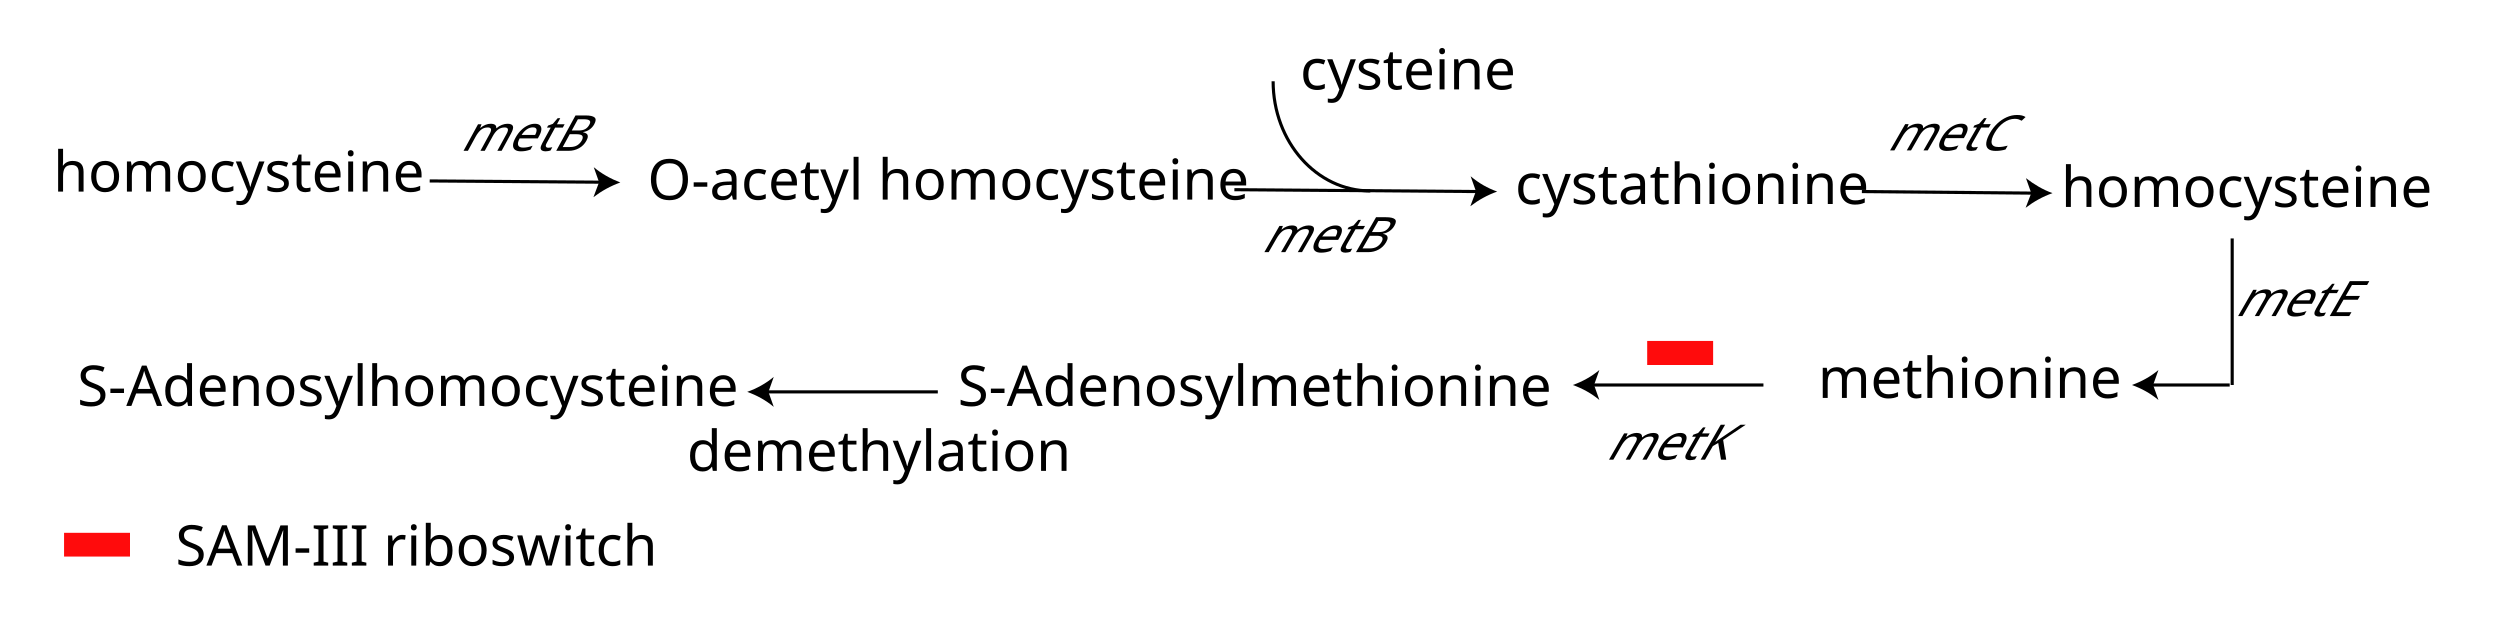
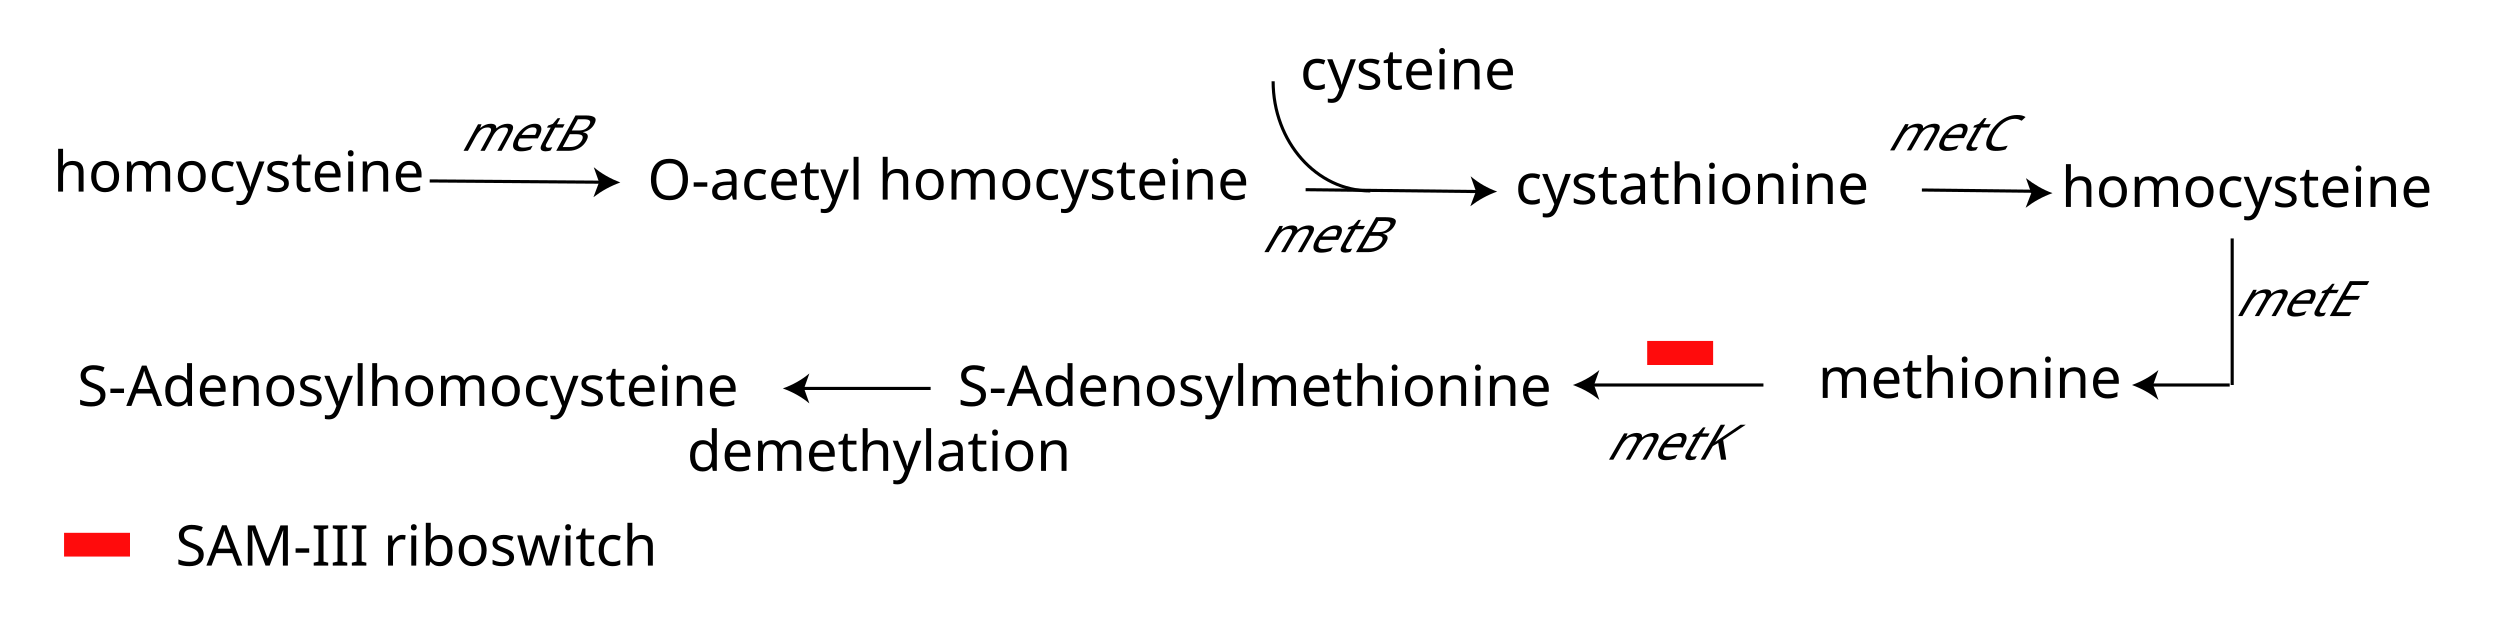
<svg xmlns="http://www.w3.org/2000/svg" version="1.1" id="图层_1" x="0px" y="0px" viewBox="0 0 800 200" style="enable-background:new 0 0 800 200;" xml:space="preserve">
  <style type="text/css">
	.st0{fill:none;}
	.st1{fill:none;stroke:#000000;stroke-miterlimit:10;}
	.st2{font-family:'ArialMT';}
	.st3{font-size:18px;}
	.st4{font-size:18.043px;}
	.st5{font-size:18.062px;}
	.st6{fill:#FF0B0C;}
</style>
  <line class="st0" x1="137.5" y1="57.9" x2="198.5" y2="58.4" />
  <line class="st1" x1="137.5" y1="57.9" x2="192.4" y2="58.3" />
  <path d="M198.5,58.4c-3.1,1.1-6,2.7-8.6,4.7l1.8-4.8l-1.7-4.8C192.5,55.6,195.4,57.2,198.5,58.4z" />
  <text transform="matrix(1 0 0 1 17.07 61.31)" class="st2 st3">homocysteine</text>
  <line class="st1" x1="714.3" y1="76.3" x2="714.3" y2="123.2" />
  <text transform="matrix(1 0 0 1 306.48 129.89)" class="st2 st3">S-Adenosylmethionine</text>
-   <text transform="matrix(0.8779 0 -0.4789 0.8779 146.9898 48.2601)" class="st2 st4">metB</text>
+   <text transform="matrix(0.8779 0 -0.4789 0.8779 146.9894 48.2601)" class="st2 st4">metB</text>
  <text transform="matrix(1 0 0 1 219.83 150.68)" class="st2 st3">demethylation</text>
  <line class="st0" x1="395" y1="60.7" x2="479.1" y2="61.3" />
-   <line class="st1" x1="395" y1="60.7" x2="473.1" y2="61.3" />
+   <line class="st1" x1="417.8" y1="60.7" x2="473.1" y2="61.3" />
  <path d="M479.1,61.3c-3.1,1.1-6,2.7-8.6,4.7l1.8-4.8l-1.7-4.8C473.2,58.6,476,60.2,479.1,61.3z" />
  <text transform="matrix(1 0 0 1 24.72 129.89)" class="st2 st3">S-Adenosylhomocysteine</text>
  <text transform="matrix(1 0 0 1 207.2 63.87)" class="st2 st3">O-acetyl homocysteine</text>
  <path class="st1" d="M407.4,26c0,19.4,13.9,35.1,31.1,35.1" />
  <text transform="matrix(1 0 0 1 416.05 28.61)" class="st2 st3">cysteine</text>
-   <text transform="matrix(0.867 0 -0.4983 0.867 403.2698 80.6895)" class="st2 st5">metB</text>
+   <text transform="matrix(0.867 0 -0.4983 0.867 403.2693 80.6893)" class="st2 st5">metB</text>
  <text transform="matrix(1 0 0 1 484.84 65.29)" class="st2 st3">cystathionine</text>
  <line class="st0" x1="595.8" y1="61.3" x2="656.8" y2="61.8" />
-   <line class="st1" x1="595.8" y1="61.3" x2="650.8" y2="61.8" />
+   <line class="st1" x1="615" y1="60.8" x2="650.8" y2="61.2" />
  <path d="M656.8,61.8c-3.1,1.1-6,2.7-8.6,4.7l1.8-4.7l-1.7-4.8C650.9,59,653.7,60.7,656.8,61.8z" />
  <text transform="matrix(1 0 0 1 659.57 66.21)" class="st2 st3">homocysteine</text>
  <line class="st1" x1="688.2" y1="123.2" x2="713.5" y2="123.2" />
  <path d="M682.2,123.2c3.1,1.1,6,2.7,8.5,4.8l-1.7-4.8l1.7-4.8C688.2,120.5,685.3,122.1,682.2,123.2z" />
-   <text transform="matrix(0.867 0 -0.4983 0.867 603.4998 48.1299)" class="st2 st5">metC</text>
+   <text transform="matrix(0.867 0 -0.4983 0.867 603.4999 48.1303)" class="st2 st5">metC</text>
  <text transform="matrix(1 0 0 1 581.75 127.33)" class="st2 st3">methionine</text>
  <line class="st0" x1="564.3" y1="123.2" x2="503.3" y2="123.2" />
  <line class="st1" x1="564.3" y1="123.2" x2="509.4" y2="123.2" />
  <path d="M503.3,123.2c3.1-1.1,6-2.7,8.5-4.8l-1.7,4.8l1.7,4.8C509.3,125.9,506.4,124.3,503.3,123.2z" />
-   <text transform="matrix(0.867 0 -0.4983 0.867 714.8704 101.1397)" class="st2 st5">metE</text>
-   <text transform="matrix(0.867 0 -0.4983 0.867 513.5599 147.0897)" class="st2 st5">metK</text>
-   <line class="st0" x1="300.1" y1="125.4" x2="239.1" y2="125.4" />
-   <line class="st1" x1="300.1" y1="125.4" x2="245.2" y2="125.4" />
-   <path d="M239.1,125.4c3.1-1.1,6-2.7,8.5-4.8l-1.7,4.8l1.7,4.8C245.1,128.1,242.2,126.5,239.1,125.4z" />
+   <text transform="matrix(0.867 0 -0.4983 0.867 714.871 101.14)" class="st2 st5">metE</text>
+   <text transform="matrix(0.867 0 -0.4983 0.867 513.5597 147.0894)" class="st2 st5">metK</text>
+   <line class="st0" x1="311.5" y1="124.3" x2="250.5" y2="124.3" />
+   <line class="st1" x1="297.8" y1="124.3" x2="256.6" y2="124.3" />
+   <path d="M250.5,124.3c3.1-1.1,6-2.7,8.5-4.8l-1.7,4.8l1.7,4.8C256.5,127,253.6,125.4,250.5,124.3z" />
  <rect x="20.5" y="170.5" class="st6" width="21.1" height="7.6" />
  <text transform="matrix(1 0 0 1 56.16 180.99)" class="st2 st3">SAM-III riboswitch</text>
  <rect x="527.1" y="109.1" class="st6" width="21.1" height="7.7" />
</svg>
